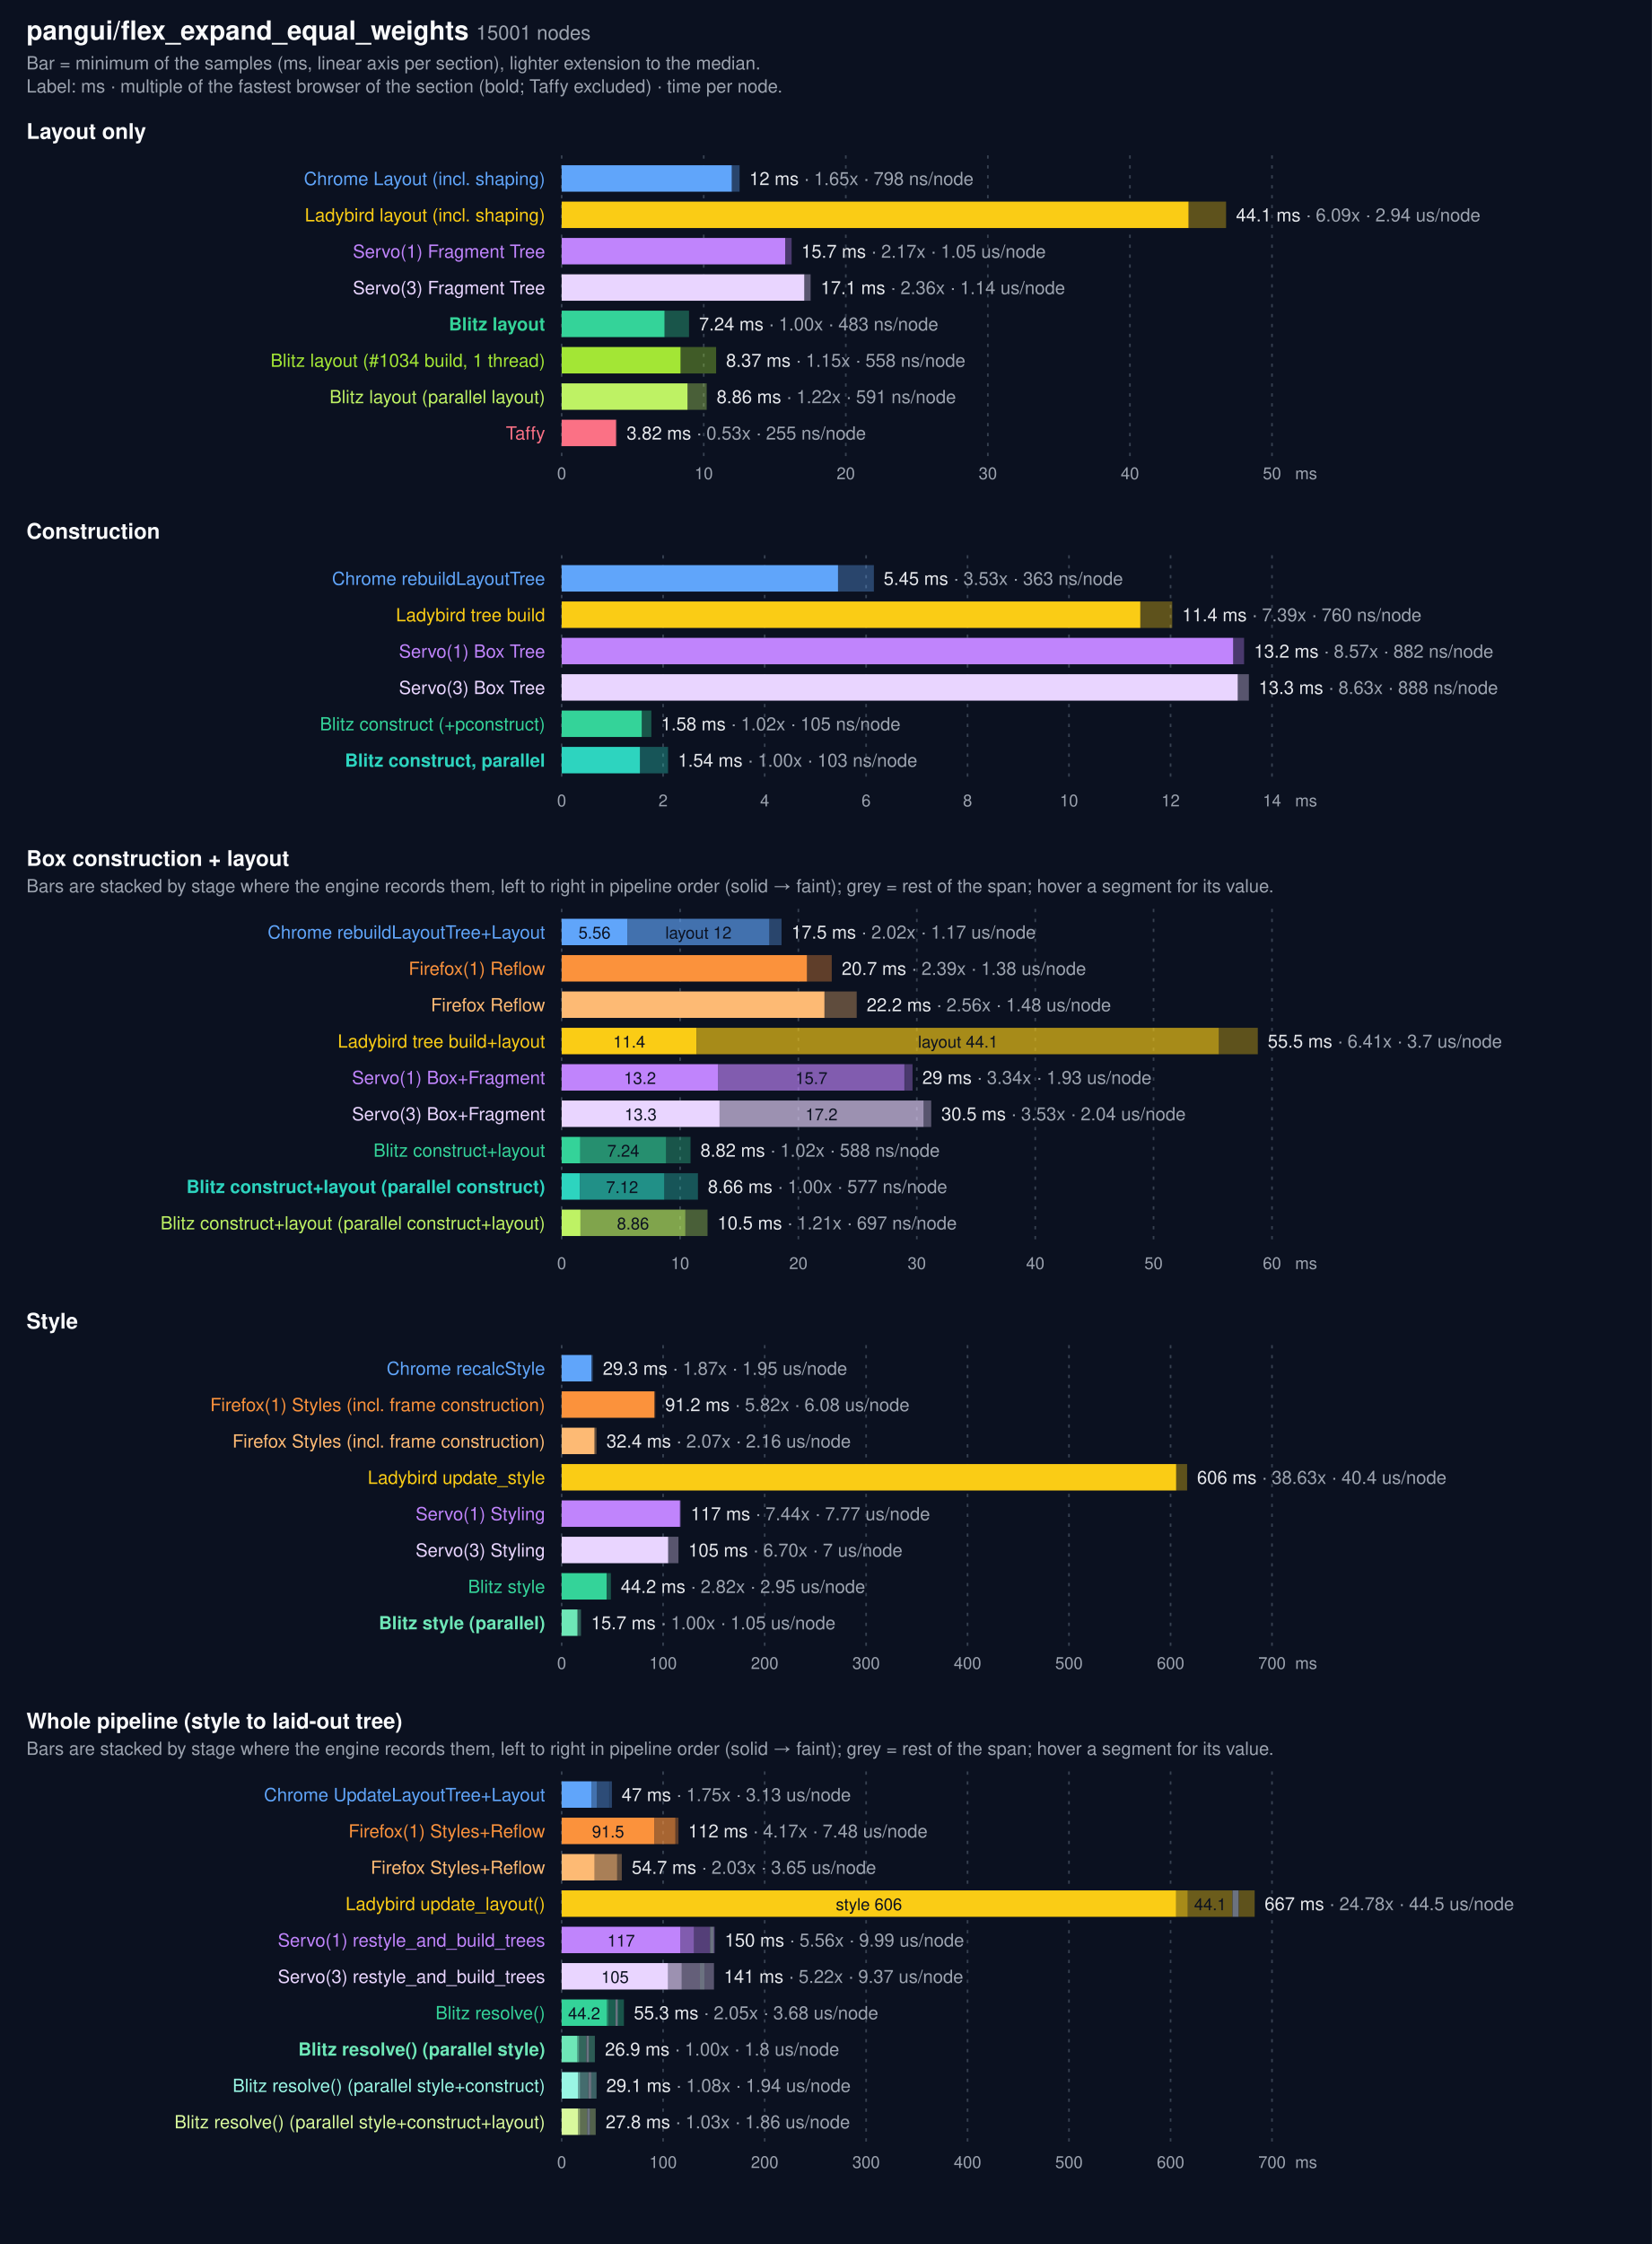
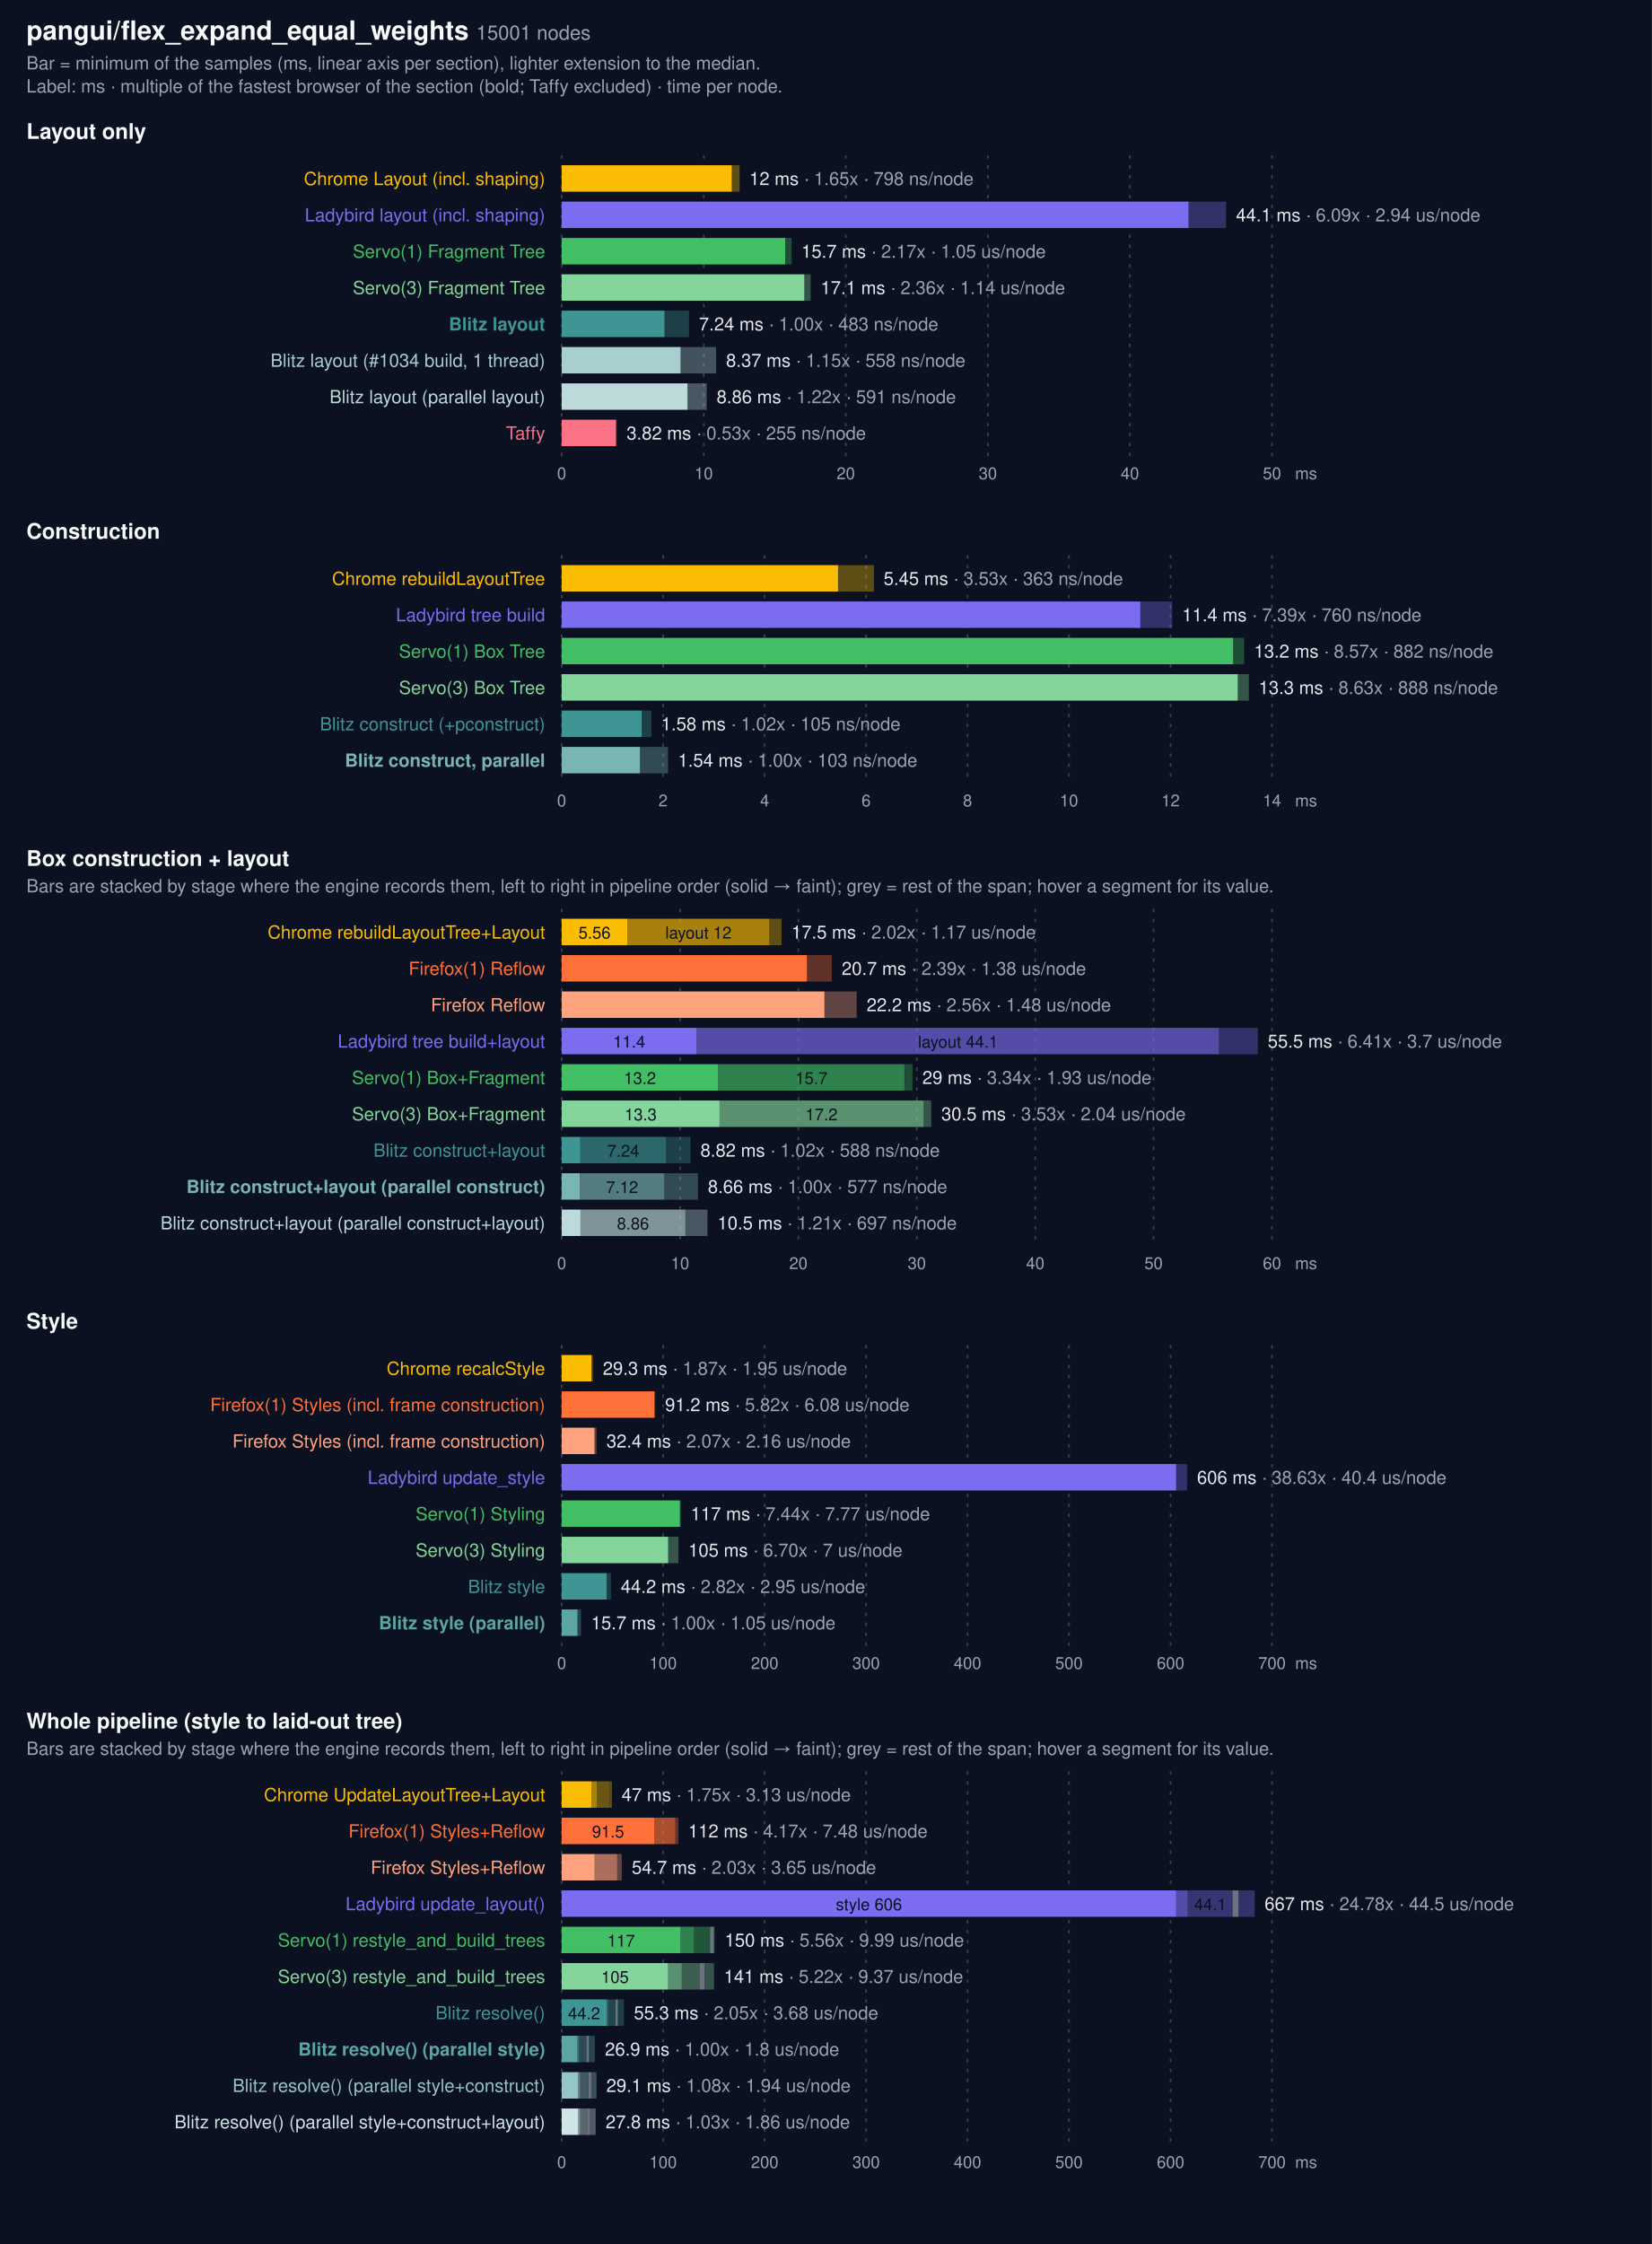
<svg xmlns="http://www.w3.org/2000/svg" width="1000" height="1358" viewBox="0 0 1000 1358" font-family="system-ui, -apple-system, Segoe UI, Helvetica, Arial, sans-serif">
  <rect width="1000" height="1358" fill="#0b1120" />
  <text x="16" y="24" fill="#f9fafb" font-size="16" font-weight="600">pangui/flex_expand_equal_weights <tspan fill="#9ca3af" font-size="12" font-weight="400">15001 nodes</tspan>
  </text>
  <text x="16" y="42" fill="#9ca3af" font-size="11">Bar = minimum of the samples (ms, linear axis per section), lighter extension to the median.</text>
  <text x="16" y="56" fill="#9ca3af" font-size="11">Label: ms · multiple of the fastest browser of the section (bold; Taffy excluded) · time per node.</text>
  <text x="16" y="84" fill="#f9fafb" font-size="13" font-weight="600">Layout only</text>
  <line x1="340.0" x2="340.0" y1="94" y2="276" stroke="#374151" stroke-dasharray="2 4" />
  <text x="340.0" y="290" fill="#9ca3af" font-size="10" text-anchor="middle">0</text>
  <line x1="426.0" x2="426.0" y1="94" y2="276" stroke="#374151" stroke-dasharray="2 4" />
  <text x="426.0" y="290" fill="#9ca3af" font-size="10" text-anchor="middle">10</text>
  <line x1="512.0" x2="512.0" y1="94" y2="276" stroke="#374151" stroke-dasharray="2 4" />
  <text x="512.0" y="290" fill="#9ca3af" font-size="10" text-anchor="middle">20</text>
  <line x1="598.0" x2="598.0" y1="94" y2="276" stroke="#374151" stroke-dasharray="2 4" />
  <text x="598.0" y="290" fill="#9ca3af" font-size="10" text-anchor="middle">30</text>
  <line x1="684.0" x2="684.0" y1="94" y2="276" stroke="#374151" stroke-dasharray="2 4" />
  <text x="684.0" y="290" fill="#9ca3af" font-size="10" text-anchor="middle">40</text>
  <line x1="770.0" x2="770.0" y1="94" y2="276" stroke="#374151" stroke-dasharray="2 4" />
  <text x="770.0" y="290" fill="#9ca3af" font-size="10" text-anchor="middle">50</text>
  <text x="784" y="290" fill="#9ca3af" font-size="10">ms</text>
-   <text x="330" y="112" fill="#60a5fa" font-size="11" text-anchor="end">Chrome Layout (incl. shaping)</text>
-   <rect x="340" y="100" width="103.0" height="16" fill="#60a5fa" />
-   <rect x="443.0" y="100" width="4.7" height="16" fill="#60a5fa" opacity="0.35" />
+   <text x="330" y="112" fill="#FBBC04" font-size="11" text-anchor="end">Chrome Layout (incl. shaping)</text>
+   <rect x="340" y="100" width="103.0" height="16" fill="#FBBC04" />
+   <rect x="443.0" y="100" width="4.7" height="16" fill="#FBBC04" opacity="0.35" />
  <text x="453.6" y="112" fill="#e5e7eb" font-size="11">12 ms <tspan fill="#9ca3af">· 1.65x · 798 ns/node</tspan>
  </text>
-   <text x="330" y="134" fill="#facc15" font-size="11" text-anchor="end">Ladybird layout (incl. shaping)</text>
-   <rect x="340" y="122" width="379.5" height="16" fill="#facc15" />
-   <rect x="719.5" y="122" width="22.7" height="16" fill="#facc15" opacity="0.35" />
+   <text x="330" y="134" fill="#7B6CF0" font-size="11" text-anchor="end">Ladybird layout (incl. shaping)</text>
+   <rect x="340" y="122" width="379.5" height="16" fill="#7B6CF0" />
+   <rect x="719.5" y="122" width="22.7" height="16" fill="#7B6CF0" opacity="0.35" />
  <text x="748.2" y="134" fill="#e5e7eb" font-size="11">44.1 ms <tspan fill="#9ca3af">· 6.09x · 2.94 us/node</tspan>
  </text>
-   <text x="330" y="156" fill="#c084fc" font-size="11" text-anchor="end">Servo(1) Fragment Tree</text>
-   <rect x="340" y="144" width="135.3" height="16" fill="#c084fc" />
-   <rect x="475.3" y="144" width="3.9" height="16" fill="#c084fc" opacity="0.35" />
+   <text x="330" y="156" fill="#42BE65" font-size="11" text-anchor="end">Servo(1) Fragment Tree</text>
+   <rect x="340" y="144" width="135.3" height="16" fill="#42BE65" />
+   <rect x="475.3" y="144" width="3.9" height="16" fill="#42BE65" opacity="0.35" />
  <text x="485.1" y="156" fill="#e5e7eb" font-size="11">15.7 ms <tspan fill="#9ca3af">· 2.17x · 1.05 us/node</tspan>
  </text>
-   <text x="330" y="178" fill="#e9d5ff" font-size="11" text-anchor="end">Servo(3) Fragment Tree</text>
-   <rect x="340" y="166" width="146.9" height="16" fill="#e9d5ff" />
-   <rect x="486.9" y="166" width="3.8" height="16" fill="#e9d5ff" opacity="0.35" />
+   <text x="330" y="178" fill="#84d59b" font-size="11" text-anchor="end">Servo(3) Fragment Tree</text>
+   <rect x="340" y="166" width="146.9" height="16" fill="#84d59b" />
+   <rect x="486.9" y="166" width="3.8" height="16" fill="#84d59b" opacity="0.35" />
  <text x="496.8" y="178" fill="#e5e7eb" font-size="11">17.1 ms <tspan fill="#9ca3af">· 2.36x · 1.14 us/node</tspan>
  </text>
-   <text x="330" y="200" fill="#34d399" font-size="11" text-anchor="end" font-weight="700">Blitz layout</text>
-   <rect x="340" y="188" width="62.3" height="16" fill="#34d399" />
-   <rect x="402.3" y="188" width="14.8" height="16" fill="#34d399" opacity="0.35" />
+   <text x="330" y="200" fill="#3E9593" font-size="11" text-anchor="end" font-weight="700">Blitz layout</text>
+   <rect x="340" y="188" width="62.3" height="16" fill="#3E9593" />
+   <rect x="402.3" y="188" width="14.8" height="16" fill="#3E9593" opacity="0.35" />
  <text x="423.1" y="200" fill="#e5e7eb" font-size="11">7.24 ms <tspan fill="#9ca3af">· 1.00x · 483 ns/node</tspan>
  </text>
-   <text x="330" y="222" fill="#a3e635" font-size="11" text-anchor="end">Blitz layout (#1034 build, 1 thread)</text>
-   <rect x="340" y="210" width="72.0" height="16" fill="#a3e635" />
-   <rect x="412.0" y="210" width="21.5" height="16" fill="#a3e635" opacity="0.35" />
+   <text x="330" y="222" fill="#a8cfce" font-size="11" text-anchor="end">Blitz layout (#1034 build, 1 thread)</text>
+   <rect x="340" y="210" width="72.0" height="16" fill="#a8cfce" />
+   <rect x="412.0" y="210" width="21.5" height="16" fill="#a8cfce" opacity="0.35" />
  <text x="439.5" y="222" fill="#e5e7eb" font-size="11">8.37 ms <tspan fill="#9ca3af">· 1.15x · 558 ns/node</tspan>
  </text>
-   <text x="330" y="244" fill="#bef264" font-size="11" text-anchor="end">Blitz layout (parallel layout)</text>
-   <rect x="340" y="232" width="76.2" height="16" fill="#bef264" />
-   <rect x="416.2" y="232" width="11.6" height="16" fill="#bef264" opacity="0.35" />
+   <text x="330" y="244" fill="#bbdad9" font-size="11" text-anchor="end">Blitz layout (parallel layout)</text>
+   <rect x="340" y="232" width="76.2" height="16" fill="#bbdad9" />
+   <rect x="416.2" y="232" width="11.6" height="16" fill="#bbdad9" opacity="0.35" />
  <text x="433.8" y="244" fill="#e5e7eb" font-size="11">8.86 ms <tspan fill="#9ca3af">· 1.22x · 591 ns/node</tspan>
  </text>
  <text x="330" y="266" fill="#fb7185" font-size="11" text-anchor="end">Taffy</text>
  <rect x="340" y="254" width="32.9" height="16" fill="#fb7185" />
  <rect x="372.9" y="254" width="0.4" height="16" fill="#fb7185" opacity="0.35" />
  <text x="379.3" y="266" fill="#e5e7eb" font-size="11">3.82 ms <tspan fill="#9ca3af">· 0.53x · 255 ns/node</tspan>
  </text>
  <text x="16" y="326" fill="#f9fafb" font-size="13" font-weight="600">Construction</text>
  <line x1="340.0" x2="340.0" y1="336" y2="474" stroke="#374151" stroke-dasharray="2 4" />
  <text x="340.0" y="488" fill="#9ca3af" font-size="10" text-anchor="middle">0</text>
  <line x1="401.4" x2="401.4" y1="336" y2="474" stroke="#374151" stroke-dasharray="2 4" />
  <text x="401.4" y="488" fill="#9ca3af" font-size="10" text-anchor="middle">2</text>
  <line x1="462.9" x2="462.9" y1="336" y2="474" stroke="#374151" stroke-dasharray="2 4" />
  <text x="462.9" y="488" fill="#9ca3af" font-size="10" text-anchor="middle">4</text>
  <line x1="524.3" x2="524.3" y1="336" y2="474" stroke="#374151" stroke-dasharray="2 4" />
  <text x="524.3" y="488" fill="#9ca3af" font-size="10" text-anchor="middle">6</text>
  <line x1="585.7" x2="585.7" y1="336" y2="474" stroke="#374151" stroke-dasharray="2 4" />
  <text x="585.7" y="488" fill="#9ca3af" font-size="10" text-anchor="middle">8</text>
  <line x1="647.1" x2="647.1" y1="336" y2="474" stroke="#374151" stroke-dasharray="2 4" />
  <text x="647.1" y="488" fill="#9ca3af" font-size="10" text-anchor="middle">10</text>
  <line x1="708.6" x2="708.6" y1="336" y2="474" stroke="#374151" stroke-dasharray="2 4" />
  <text x="708.6" y="488" fill="#9ca3af" font-size="10" text-anchor="middle">12</text>
  <line x1="770.0" x2="770.0" y1="336" y2="474" stroke="#374151" stroke-dasharray="2 4" />
  <text x="770.0" y="488" fill="#9ca3af" font-size="10" text-anchor="middle">14</text>
  <text x="784" y="488" fill="#9ca3af" font-size="10">ms</text>
-   <text x="330" y="354" fill="#60a5fa" font-size="11" text-anchor="end">Chrome rebuildLayoutTree</text>
-   <rect x="340" y="342" width="167.3" height="16" fill="#60a5fa" />
-   <rect x="507.3" y="342" width="21.7" height="16" fill="#60a5fa" opacity="0.35" />
+   <text x="330" y="354" fill="#FBBC04" font-size="11" text-anchor="end">Chrome rebuildLayoutTree</text>
+   <rect x="340" y="342" width="167.3" height="16" fill="#FBBC04" />
+   <rect x="507.3" y="342" width="21.7" height="16" fill="#FBBC04" opacity="0.35" />
  <text x="534.9" y="354" fill="#e5e7eb" font-size="11">5.45 ms <tspan fill="#9ca3af">· 3.53x · 363 ns/node</tspan>
  </text>
-   <text x="330" y="376" fill="#facc15" font-size="11" text-anchor="end">Ladybird tree build</text>
-   <rect x="340" y="364" width="350.3" height="16" fill="#facc15" />
-   <rect x="690.3" y="364" width="19.3" height="16" fill="#facc15" opacity="0.35" />
+   <text x="330" y="376" fill="#7B6CF0" font-size="11" text-anchor="end">Ladybird tree build</text>
+   <rect x="340" y="364" width="350.3" height="16" fill="#7B6CF0" />
+   <rect x="690.3" y="364" width="19.3" height="16" fill="#7B6CF0" opacity="0.35" />
  <text x="715.6" y="376" fill="#e5e7eb" font-size="11">11.4 ms <tspan fill="#9ca3af">· 7.39x · 760 ns/node</tspan>
  </text>
-   <text x="330" y="398" fill="#c084fc" font-size="11" text-anchor="end">Servo(1) Box Tree</text>
-   <rect x="340" y="386" width="406.5" height="16" fill="#c084fc" />
-   <rect x="746.5" y="386" width="6.6" height="16" fill="#c084fc" opacity="0.35" />
+   <text x="330" y="398" fill="#42BE65" font-size="11" text-anchor="end">Servo(1) Box Tree</text>
+   <rect x="340" y="386" width="406.5" height="16" fill="#42BE65" />
+   <rect x="746.5" y="386" width="6.6" height="16" fill="#42BE65" opacity="0.35" />
  <text x="759.1" y="398" fill="#e5e7eb" font-size="11">13.2 ms <tspan fill="#9ca3af">· 8.57x · 882 ns/node</tspan>
  </text>
-   <text x="330" y="420" fill="#e9d5ff" font-size="11" text-anchor="end">Servo(3) Box Tree</text>
-   <rect x="340" y="408" width="409.3" height="16" fill="#e9d5ff" />
-   <rect x="749.3" y="408" width="6.7" height="16" fill="#e9d5ff" opacity="0.35" />
+   <text x="330" y="420" fill="#84d59b" font-size="11" text-anchor="end">Servo(3) Box Tree</text>
+   <rect x="340" y="408" width="409.3" height="16" fill="#84d59b" />
+   <rect x="749.3" y="408" width="6.7" height="16" fill="#84d59b" opacity="0.35" />
  <text x="761.9" y="420" fill="#e5e7eb" font-size="11">13.3 ms <tspan fill="#9ca3af">· 8.63x · 888 ns/node</tspan>
  </text>
-   <text x="330" y="442" fill="#34d399" font-size="11" text-anchor="end">Blitz construct (+pconstruct)</text>
-   <rect x="340" y="430" width="48.5" height="16" fill="#34d399" />
-   <rect x="388.5" y="430" width="5.8" height="16" fill="#34d399" opacity="0.35" />
+   <text x="330" y="442" fill="#3E9593" font-size="11" text-anchor="end">Blitz construct (+pconstruct)</text>
+   <rect x="340" y="430" width="48.5" height="16" fill="#3E9593" />
+   <rect x="388.5" y="430" width="5.8" height="16" fill="#3E9593" opacity="0.35" />
  <text x="400.2" y="442" fill="#e5e7eb" font-size="11">1.58 ms <tspan fill="#9ca3af">· 1.02x · 105 ns/node</tspan>
  </text>
-   <text x="330" y="464" fill="#2dd4bf" font-size="11" text-anchor="end" font-weight="700">Blitz construct, parallel</text>
-   <rect x="340" y="452" width="47.4" height="16" fill="#2dd4bf" />
-   <rect x="387.4" y="452" width="17.0" height="16" fill="#2dd4bf" opacity="0.35" />
+   <text x="330" y="464" fill="#78b5b3" font-size="11" text-anchor="end" font-weight="700">Blitz construct, parallel</text>
+   <rect x="340" y="452" width="47.4" height="16" fill="#78b5b3" />
+   <rect x="387.4" y="452" width="17.0" height="16" fill="#78b5b3" opacity="0.35" />
  <text x="410.4" y="464" fill="#e5e7eb" font-size="11">1.54 ms <tspan fill="#9ca3af">· 1.00x · 103 ns/node</tspan>
  </text>
  <text x="16" y="524" fill="#f9fafb" font-size="13" font-weight="600">Box construction + layout</text>
  <text x="16" y="540" fill="#9ca3af" font-size="11">Bars are stacked by stage where the engine records them, left to right in pipeline order (solid → faint); grey = rest of the span; hover a segment for its value.</text>
  <line x1="340.0" x2="340.0" y1="550" y2="754" stroke="#374151" stroke-dasharray="2 4" />
  <text x="340.0" y="768" fill="#9ca3af" font-size="10" text-anchor="middle">0</text>
  <line x1="411.7" x2="411.7" y1="550" y2="754" stroke="#374151" stroke-dasharray="2 4" />
  <text x="411.7" y="768" fill="#9ca3af" font-size="10" text-anchor="middle">10</text>
  <line x1="483.3" x2="483.3" y1="550" y2="754" stroke="#374151" stroke-dasharray="2 4" />
  <text x="483.3" y="768" fill="#9ca3af" font-size="10" text-anchor="middle">20</text>
  <line x1="555.0" x2="555.0" y1="550" y2="754" stroke="#374151" stroke-dasharray="2 4" />
  <text x="555.0" y="768" fill="#9ca3af" font-size="10" text-anchor="middle">30</text>
  <line x1="626.7" x2="626.7" y1="550" y2="754" stroke="#374151" stroke-dasharray="2 4" />
  <text x="626.7" y="768" fill="#9ca3af" font-size="10" text-anchor="middle">40</text>
  <line x1="698.3" x2="698.3" y1="550" y2="754" stroke="#374151" stroke-dasharray="2 4" />
  <text x="698.3" y="768" fill="#9ca3af" font-size="10" text-anchor="middle">50</text>
  <line x1="770.0" x2="770.0" y1="550" y2="754" stroke="#374151" stroke-dasharray="2 4" />
  <text x="770.0" y="768" fill="#9ca3af" font-size="10" text-anchor="middle">60</text>
  <text x="784" y="768" fill="#9ca3af" font-size="10">ms</text>
-   <text x="330" y="568" fill="#60a5fa" font-size="11" text-anchor="end">Chrome rebuildLayoutTree+Layout</text>
-   <rect x="340.0" y="556" width="39.9" height="16" fill="#60a5fa" opacity="1.0" />
+   <text x="330" y="568" fill="#FBBC04" font-size="11" text-anchor="end">Chrome rebuildLayoutTree+Layout</text>
+   <rect x="340.0" y="556" width="39.9" height="16" fill="#FBBC04" opacity="1.0" />
  <text x="359.9" y="568" fill="#0b1120" font-size="10" text-anchor="middle">5.56</text>
-   <rect x="379.9" y="556" width="85.8" height="16" fill="#60a5fa" opacity="0.65" />
+   <rect x="379.9" y="556" width="85.8" height="16" fill="#FBBC04" opacity="0.65" />
  <text x="422.8" y="568" fill="#0b1120" font-size="10" text-anchor="middle">layout 12</text>
-   <rect x="465.7" y="556" width="7.4" height="16" fill="#60a5fa" opacity="0.35" />
+   <rect x="465.7" y="556" width="7.4" height="16" fill="#FBBC04" opacity="0.35" />
  <text x="479.1" y="568" fill="#e5e7eb" font-size="11">17.5 ms <tspan fill="#9ca3af">· 2.02x · 1.17 us/node</tspan>
  </text>
-   <text x="330" y="590" fill="#fb923c" font-size="11" text-anchor="end">Firefox(1) Reflow</text>
-   <rect x="340" y="578" width="148.5" height="16" fill="#fb923c" />
-   <rect x="488.5" y="578" width="15.0" height="16" fill="#fb923c" opacity="0.35" />
+   <text x="330" y="590" fill="#FF7139" font-size="11" text-anchor="end">Firefox(1) Reflow</text>
+   <rect x="340" y="578" width="148.5" height="16" fill="#FF7139" />
+   <rect x="488.5" y="578" width="15.0" height="16" fill="#FF7139" opacity="0.35" />
  <text x="509.5" y="590" fill="#e5e7eb" font-size="11">20.7 ms <tspan fill="#9ca3af">· 2.39x · 1.38 us/node</tspan>
  </text>
-   <text x="330" y="612" fill="#fdba74" font-size="11" text-anchor="end">Firefox Reflow</text>
-   <rect x="340" y="600" width="159.1" height="16" fill="#fdba74" />
-   <rect x="499.1" y="600" width="19.5" height="16" fill="#fdba74" opacity="0.35" />
+   <text x="330" y="612" fill="#ffa37e" font-size="11" text-anchor="end">Firefox Reflow</text>
+   <rect x="340" y="600" width="159.1" height="16" fill="#ffa37e" />
+   <rect x="499.1" y="600" width="19.5" height="16" fill="#ffa37e" opacity="0.35" />
  <text x="524.6" y="612" fill="#e5e7eb" font-size="11">22.2 ms <tspan fill="#9ca3af">· 2.56x · 1.48 us/node</tspan>
  </text>
-   <text x="330" y="634" fill="#facc15" font-size="11" text-anchor="end">Ladybird tree build+layout</text>
-   <rect x="340.0" y="622" width="81.7" height="16" fill="#facc15" opacity="1.0" />
+   <text x="330" y="634" fill="#7B6CF0" font-size="11" text-anchor="end">Ladybird tree build+layout</text>
+   <rect x="340.0" y="622" width="81.7" height="16" fill="#7B6CF0" opacity="1.0" />
  <text x="380.9" y="634" fill="#0b1120" font-size="10" text-anchor="middle">11.4</text>
-   <rect x="421.7" y="622" width="316.2" height="16" fill="#facc15" opacity="0.65" />
+   <rect x="421.7" y="622" width="316.2" height="16" fill="#7B6CF0" opacity="0.65" />
  <text x="579.9" y="634" fill="#0b1120" font-size="10" text-anchor="middle">layout 44.1</text>
  <rect x="738.0" y="622" width="0.0" height="16" fill="#6b7280" opacity="1.0" />
-   <rect x="738.0" y="622" width="23.4" height="16" fill="#facc15" opacity="0.35" />
+   <rect x="738.0" y="622" width="23.4" height="16" fill="#7B6CF0" opacity="0.35" />
  <text x="767.4" y="634" fill="#e5e7eb" font-size="11">55.5 ms <tspan fill="#9ca3af">· 6.41x · 3.7 us/node</tspan>
  </text>
-   <text x="330" y="656" fill="#c084fc" font-size="11" text-anchor="end">Servo(1) Box+Fragment</text>
-   <rect x="340.0" y="644" width="94.8" height="16" fill="#c084fc" opacity="1.0" />
+   <text x="330" y="656" fill="#42BE65" font-size="11" text-anchor="end">Servo(1) Box+Fragment</text>
+   <rect x="340.0" y="644" width="94.8" height="16" fill="#42BE65" opacity="1.0" />
  <text x="387.4" y="656" fill="#0b1120" font-size="10" text-anchor="middle">13.2</text>
-   <rect x="434.8" y="644" width="112.7" height="16" fill="#c084fc" opacity="0.65" />
+   <rect x="434.8" y="644" width="112.7" height="16" fill="#42BE65" opacity="0.65" />
  <text x="491.2" y="656" fill="#0b1120" font-size="10" text-anchor="middle">15.7</text>
-   <rect x="547.6" y="644" width="4.8" height="16" fill="#c084fc" opacity="0.35" />
+   <rect x="547.6" y="644" width="4.8" height="16" fill="#42BE65" opacity="0.35" />
  <text x="558.3" y="656" fill="#e5e7eb" font-size="11">29 ms <tspan fill="#9ca3af">· 3.34x · 1.93 us/node</tspan>
  </text>
-   <text x="330" y="678" fill="#e9d5ff" font-size="11" text-anchor="end">Servo(3) Box+Fragment</text>
-   <rect x="340.0" y="666" width="95.6" height="16" fill="#e9d5ff" opacity="1.0" />
+   <text x="330" y="678" fill="#84d59b" font-size="11" text-anchor="end">Servo(3) Box+Fragment</text>
+   <rect x="340.0" y="666" width="95.6" height="16" fill="#84d59b" opacity="1.0" />
  <text x="387.8" y="678" fill="#0b1120" font-size="10" text-anchor="middle">13.3</text>
-   <rect x="435.6" y="666" width="123.4" height="16" fill="#e9d5ff" opacity="0.65" />
+   <rect x="435.6" y="666" width="123.4" height="16" fill="#84d59b" opacity="0.65" />
  <text x="497.3" y="678" fill="#0b1120" font-size="10" text-anchor="middle">17.2</text>
-   <rect x="558.9" y="666" width="4.8" height="16" fill="#e9d5ff" opacity="0.35" />
+   <rect x="558.9" y="666" width="4.8" height="16" fill="#84d59b" opacity="0.35" />
  <text x="569.8" y="678" fill="#e5e7eb" font-size="11">30.5 ms <tspan fill="#9ca3af">· 3.53x · 2.04 us/node</tspan>
  </text>
-   <text x="330" y="700" fill="#34d399" font-size="11" text-anchor="end">Blitz construct+layout</text>
-   <rect x="340.0" y="688" width="11.3" height="16" fill="#34d399" opacity="1.0" />
-   <rect x="351.3" y="688" width="51.9" height="16" fill="#34d399" opacity="0.65" />
+   <text x="330" y="700" fill="#3E9593" font-size="11" text-anchor="end">Blitz construct+layout</text>
+   <rect x="340.0" y="688" width="11.3" height="16" fill="#3E9593" opacity="1.0" />
+   <rect x="351.3" y="688" width="51.9" height="16" fill="#3E9593" opacity="0.65" />
  <text x="377.3" y="700" fill="#0b1120" font-size="10" text-anchor="middle">7.24</text>
-   <rect x="403.2" y="688" width="14.8" height="16" fill="#34d399" opacity="0.35" />
+   <rect x="403.2" y="688" width="14.8" height="16" fill="#3E9593" opacity="0.35" />
  <text x="424.0" y="700" fill="#e5e7eb" font-size="11">8.82 ms <tspan fill="#9ca3af">· 1.02x · 588 ns/node</tspan>
  </text>
-   <text x="330" y="722" fill="#2dd4bf" font-size="11" text-anchor="end" font-weight="700">Blitz construct+layout (parallel construct)</text>
-   <rect x="340.0" y="710" width="11.1" height="16" fill="#2dd4bf" opacity="1.0" />
-   <rect x="351.1" y="710" width="51.0" height="16" fill="#2dd4bf" opacity="0.65" />
+   <text x="330" y="722" fill="#78b5b3" font-size="11" text-anchor="end" font-weight="700">Blitz construct+layout (parallel construct)</text>
+   <rect x="340.0" y="710" width="11.1" height="16" fill="#78b5b3" opacity="1.0" />
+   <rect x="351.1" y="710" width="51.0" height="16" fill="#78b5b3" opacity="0.65" />
  <text x="376.6" y="722" fill="#0b1120" font-size="10" text-anchor="middle">7.12</text>
-   <rect x="402.1" y="710" width="20.4" height="16" fill="#2dd4bf" opacity="0.35" />
+   <rect x="402.1" y="710" width="20.4" height="16" fill="#78b5b3" opacity="0.35" />
  <text x="428.5" y="722" fill="#e5e7eb" font-size="11">8.66 ms <tspan fill="#9ca3af">· 1.00x · 577 ns/node</tspan>
  </text>
-   <text x="330" y="744" fill="#bef264" font-size="11" text-anchor="end">Blitz construct+layout (parallel construct+layout)</text>
-   <rect x="340.0" y="732" width="11.4" height="16" fill="#bef264" opacity="1.0" />
-   <rect x="351.4" y="732" width="63.5" height="16" fill="#bef264" opacity="0.65" />
+   <text x="330" y="744" fill="#bbdad9" font-size="11" text-anchor="end">Blitz construct+layout (parallel construct+layout)</text>
+   <rect x="340.0" y="732" width="11.4" height="16" fill="#bbdad9" opacity="1.0" />
+   <rect x="351.4" y="732" width="63.5" height="16" fill="#bbdad9" opacity="0.65" />
  <text x="383.2" y="744" fill="#0b1120" font-size="10" text-anchor="middle">8.86</text>
-   <rect x="414.9" y="732" width="13.4" height="16" fill="#bef264" opacity="0.35" />
+   <rect x="414.9" y="732" width="13.4" height="16" fill="#bbdad9" opacity="0.35" />
  <text x="434.3" y="744" fill="#e5e7eb" font-size="11">10.5 ms <tspan fill="#9ca3af">· 1.21x · 697 ns/node</tspan>
  </text>
  <text x="16" y="804" fill="#f9fafb" font-size="13" font-weight="600">Style</text>
  <line x1="340.0" x2="340.0" y1="814" y2="996" stroke="#374151" stroke-dasharray="2 4" />
  <text x="340.0" y="1010" fill="#9ca3af" font-size="10" text-anchor="middle">0</text>
  <line x1="401.4" x2="401.4" y1="814" y2="996" stroke="#374151" stroke-dasharray="2 4" />
  <text x="401.4" y="1010" fill="#9ca3af" font-size="10" text-anchor="middle">100</text>
  <line x1="462.9" x2="462.9" y1="814" y2="996" stroke="#374151" stroke-dasharray="2 4" />
  <text x="462.9" y="1010" fill="#9ca3af" font-size="10" text-anchor="middle">200</text>
  <line x1="524.3" x2="524.3" y1="814" y2="996" stroke="#374151" stroke-dasharray="2 4" />
  <text x="524.3" y="1010" fill="#9ca3af" font-size="10" text-anchor="middle">300</text>
  <line x1="585.7" x2="585.7" y1="814" y2="996" stroke="#374151" stroke-dasharray="2 4" />
  <text x="585.7" y="1010" fill="#9ca3af" font-size="10" text-anchor="middle">400</text>
  <line x1="647.1" x2="647.1" y1="814" y2="996" stroke="#374151" stroke-dasharray="2 4" />
  <text x="647.1" y="1010" fill="#9ca3af" font-size="10" text-anchor="middle">500</text>
  <line x1="708.6" x2="708.6" y1="814" y2="996" stroke="#374151" stroke-dasharray="2 4" />
  <text x="708.6" y="1010" fill="#9ca3af" font-size="10" text-anchor="middle">600</text>
  <line x1="770.0" x2="770.0" y1="814" y2="996" stroke="#374151" stroke-dasharray="2 4" />
  <text x="770.0" y="1010" fill="#9ca3af" font-size="10" text-anchor="middle">700</text>
  <text x="784" y="1010" fill="#9ca3af" font-size="10">ms</text>
-   <text x="330" y="832" fill="#60a5fa" font-size="11" text-anchor="end">Chrome recalcStyle</text>
-   <rect x="340" y="820" width="18.0" height="16" fill="#60a5fa" />
-   <rect x="358.0" y="820" width="0.9" height="16" fill="#60a5fa" opacity="0.35" />
+   <text x="330" y="832" fill="#FBBC04" font-size="11" text-anchor="end">Chrome recalcStyle</text>
+   <rect x="340" y="820" width="18.0" height="16" fill="#FBBC04" />
+   <rect x="358.0" y="820" width="0.9" height="16" fill="#FBBC04" opacity="0.35" />
  <text x="364.9" y="832" fill="#e5e7eb" font-size="11">29.3 ms <tspan fill="#9ca3af">· 1.87x · 1.95 us/node</tspan>
  </text>
-   <text x="330" y="854" fill="#fb923c" font-size="11" text-anchor="end">Firefox(1) Styles (incl. frame construction)</text>
-   <rect x="340" y="842" width="56.1" height="16" fill="#fb923c" />
-   <rect x="396.1" y="842" width="0.6" height="16" fill="#fb923c" opacity="0.35" />
+   <text x="330" y="854" fill="#FF7139" font-size="11" text-anchor="end">Firefox(1) Styles (incl. frame construction)</text>
+   <rect x="340" y="842" width="56.1" height="16" fill="#FF7139" />
+   <rect x="396.1" y="842" width="0.6" height="16" fill="#FF7139" opacity="0.35" />
  <text x="402.6" y="854" fill="#e5e7eb" font-size="11">91.2 ms <tspan fill="#9ca3af">· 5.82x · 6.08 us/node</tspan>
  </text>
-   <text x="330" y="876" fill="#fdba74" font-size="11" text-anchor="end">Firefox Styles (incl. frame construction)</text>
-   <rect x="340" y="864" width="19.9" height="16" fill="#fdba74" />
-   <rect x="359.9" y="864" width="1.2" height="16" fill="#fdba74" opacity="0.35" />
+   <text x="330" y="876" fill="#ffa37e" font-size="11" text-anchor="end">Firefox Styles (incl. frame construction)</text>
+   <rect x="340" y="864" width="19.9" height="16" fill="#ffa37e" />
+   <rect x="359.9" y="864" width="1.2" height="16" fill="#ffa37e" opacity="0.35" />
  <text x="367.1" y="876" fill="#e5e7eb" font-size="11">32.4 ms <tspan fill="#9ca3af">· 2.07x · 2.16 us/node</tspan>
  </text>
-   <text x="330" y="898" fill="#facc15" font-size="11" text-anchor="end">Ladybird update_style</text>
-   <rect x="340" y="886" width="372.0" height="16" fill="#facc15" />
-   <rect x="712.0" y="886" width="6.6" height="16" fill="#facc15" opacity="0.35" />
+   <text x="330" y="898" fill="#7B6CF0" font-size="11" text-anchor="end">Ladybird update_style</text>
+   <rect x="340" y="886" width="372.0" height="16" fill="#7B6CF0" />
+   <rect x="712.0" y="886" width="6.6" height="16" fill="#7B6CF0" opacity="0.35" />
  <text x="724.6" y="898" fill="#e5e7eb" font-size="11">606 ms <tspan fill="#9ca3af">· 38.63x · 40.4 us/node</tspan>
  </text>
-   <text x="330" y="920" fill="#c084fc" font-size="11" text-anchor="end">Servo(1) Styling</text>
-   <rect x="340" y="908" width="71.6" height="16" fill="#c084fc" />
-   <rect x="411.6" y="908" width="0.5" height="16" fill="#c084fc" opacity="0.35" />
+   <text x="330" y="920" fill="#42BE65" font-size="11" text-anchor="end">Servo(1) Styling</text>
+   <rect x="340" y="908" width="71.6" height="16" fill="#42BE65" />
+   <rect x="411.6" y="908" width="0.5" height="16" fill="#42BE65" opacity="0.35" />
  <text x="418.1" y="920" fill="#e5e7eb" font-size="11">117 ms <tspan fill="#9ca3af">· 7.44x · 7.77 us/node</tspan>
  </text>
-   <text x="330" y="942" fill="#e9d5ff" font-size="11" text-anchor="end">Servo(3) Styling</text>
-   <rect x="340" y="930" width="64.5" height="16" fill="#e9d5ff" />
-   <rect x="404.5" y="930" width="6.2" height="16" fill="#e9d5ff" opacity="0.35" />
+   <text x="330" y="942" fill="#84d59b" font-size="11" text-anchor="end">Servo(3) Styling</text>
+   <rect x="340" y="930" width="64.5" height="16" fill="#84d59b" />
+   <rect x="404.5" y="930" width="6.2" height="16" fill="#84d59b" opacity="0.35" />
  <text x="416.7" y="942" fill="#e5e7eb" font-size="11">105 ms <tspan fill="#9ca3af">· 6.70x · 7 us/node</tspan>
  </text>
-   <text x="330" y="964" fill="#34d399" font-size="11" text-anchor="end">Blitz style</text>
-   <rect x="340" y="952" width="27.2" height="16" fill="#34d399" />
-   <rect x="367.2" y="952" width="2.6" height="16" fill="#34d399" opacity="0.35" />
+   <text x="330" y="964" fill="#3E9593" font-size="11" text-anchor="end">Blitz style</text>
+   <rect x="340" y="952" width="27.2" height="16" fill="#3E9593" />
+   <rect x="367.2" y="952" width="2.6" height="16" fill="#3E9593" opacity="0.35" />
  <text x="375.8" y="964" fill="#e5e7eb" font-size="11">44.2 ms <tspan fill="#9ca3af">· 2.82x · 2.95 us/node</tspan>
  </text>
-   <text x="330" y="986" fill="#6ee7b7" font-size="11" text-anchor="end" font-weight="700">Blitz style (parallel)</text>
-   <rect x="340" y="974" width="9.6" height="16" fill="#6ee7b7" />
-   <rect x="349.6" y="974" width="2.1" height="16" fill="#6ee7b7" opacity="0.35" />
+   <text x="330" y="986" fill="#5ba5a3" font-size="11" text-anchor="end" font-weight="700">Blitz style (parallel)</text>
+   <rect x="340" y="974" width="9.6" height="16" fill="#5ba5a3" />
+   <rect x="349.6" y="974" width="2.1" height="16" fill="#5ba5a3" opacity="0.35" />
  <text x="357.8" y="986" fill="#e5e7eb" font-size="11">15.7 ms <tspan fill="#9ca3af">· 1.00x · 1.05 us/node</tspan>
  </text>
  <text x="16" y="1046" fill="#f9fafb" font-size="13" font-weight="600">Whole pipeline (style to laid-out tree)</text>
  <text x="16" y="1062" fill="#9ca3af" font-size="11">Bars are stacked by stage where the engine records them, left to right in pipeline order (solid → faint); grey = rest of the span; hover a segment for its value.</text>
  <line x1="340.0" x2="340.0" y1="1072" y2="1298" stroke="#374151" stroke-dasharray="2 4" />
  <text x="340.0" y="1312" fill="#9ca3af" font-size="10" text-anchor="middle">0</text>
  <line x1="401.4" x2="401.4" y1="1072" y2="1298" stroke="#374151" stroke-dasharray="2 4" />
  <text x="401.4" y="1312" fill="#9ca3af" font-size="10" text-anchor="middle">100</text>
  <line x1="462.9" x2="462.9" y1="1072" y2="1298" stroke="#374151" stroke-dasharray="2 4" />
  <text x="462.9" y="1312" fill="#9ca3af" font-size="10" text-anchor="middle">200</text>
  <line x1="524.3" x2="524.3" y1="1072" y2="1298" stroke="#374151" stroke-dasharray="2 4" />
  <text x="524.3" y="1312" fill="#9ca3af" font-size="10" text-anchor="middle">300</text>
  <line x1="585.7" x2="585.7" y1="1072" y2="1298" stroke="#374151" stroke-dasharray="2 4" />
  <text x="585.7" y="1312" fill="#9ca3af" font-size="10" text-anchor="middle">400</text>
  <line x1="647.1" x2="647.1" y1="1072" y2="1298" stroke="#374151" stroke-dasharray="2 4" />
  <text x="647.1" y="1312" fill="#9ca3af" font-size="10" text-anchor="middle">500</text>
  <line x1="708.6" x2="708.6" y1="1072" y2="1298" stroke="#374151" stroke-dasharray="2 4" />
  <text x="708.6" y="1312" fill="#9ca3af" font-size="10" text-anchor="middle">600</text>
  <line x1="770.0" x2="770.0" y1="1072" y2="1298" stroke="#374151" stroke-dasharray="2 4" />
  <text x="770.0" y="1312" fill="#9ca3af" font-size="10" text-anchor="middle">700</text>
  <text x="784" y="1312" fill="#9ca3af" font-size="10">ms</text>
-   <text x="330" y="1090" fill="#60a5fa" font-size="11" text-anchor="end">Chrome UpdateLayoutTree+Layout</text>
-   <rect x="340.0" y="1078" width="18.0" height="16" fill="#60a5fa" opacity="1.0" />
-   <rect x="358.0" y="1078" width="3.3" height="16" fill="#60a5fa" opacity="0.65" />
-   <rect x="361.3" y="1078" width="7.5" height="16" fill="#60a5fa" opacity="0.4" />
+   <text x="330" y="1090" fill="#FBBC04" font-size="11" text-anchor="end">Chrome UpdateLayoutTree+Layout</text>
+   <rect x="340.0" y="1078" width="18.0" height="16" fill="#FBBC04" opacity="1.0" />
+   <rect x="358.0" y="1078" width="3.3" height="16" fill="#FBBC04" opacity="0.65" />
+   <rect x="361.3" y="1078" width="7.5" height="16" fill="#FBBC04" opacity="0.4" />
  <rect x="368.9" y="1078" width="0.0" height="16" fill="#6b7280" opacity="1.0" />
-   <rect x="368.9" y="1078" width="1.5" height="16" fill="#60a5fa" opacity="0.35" />
+   <rect x="368.9" y="1078" width="1.5" height="16" fill="#FBBC04" opacity="0.35" />
  <text x="376.3" y="1090" fill="#e5e7eb" font-size="11">47 ms <tspan fill="#9ca3af">· 1.75x · 3.13 us/node</tspan>
  </text>
-   <text x="330" y="1112" fill="#fb923c" font-size="11" text-anchor="end">Firefox(1) Styles+Reflow</text>
-   <rect x="340.0" y="1100" width="56.2" height="16" fill="#fb923c" opacity="1.0" />
+   <text x="330" y="1112" fill="#FF7139" font-size="11" text-anchor="end">Firefox(1) Styles+Reflow</text>
+   <rect x="340.0" y="1100" width="56.2" height="16" fill="#FF7139" opacity="1.0" />
  <text x="368.1" y="1112" fill="#0b1120" font-size="10" text-anchor="middle">91.5</text>
-   <rect x="396.2" y="1100" width="12.7" height="16" fill="#fb923c" opacity="0.65" />
-   <rect x="409.0" y="1100" width="1.7" height="16" fill="#fb923c" opacity="0.35" />
+   <rect x="396.2" y="1100" width="12.7" height="16" fill="#FF7139" opacity="0.65" />
+   <rect x="409.0" y="1100" width="1.7" height="16" fill="#FF7139" opacity="0.35" />
  <text x="416.6" y="1112" fill="#e5e7eb" font-size="11">112 ms <tspan fill="#9ca3af">· 4.17x · 7.48 us/node</tspan>
  </text>
-   <text x="330" y="1134" fill="#fdba74" font-size="11" text-anchor="end">Firefox Styles+Reflow</text>
-   <rect x="340.0" y="1122" width="20.0" height="16" fill="#fdba74" opacity="1.0" />
-   <rect x="360.0" y="1122" width="13.6" height="16" fill="#fdba74" opacity="0.65" />
-   <rect x="373.6" y="1122" width="2.8" height="16" fill="#fdba74" opacity="0.35" />
+   <text x="330" y="1134" fill="#ffa37e" font-size="11" text-anchor="end">Firefox Styles+Reflow</text>
+   <rect x="340.0" y="1122" width="20.0" height="16" fill="#ffa37e" opacity="1.0" />
+   <rect x="360.0" y="1122" width="13.6" height="16" fill="#ffa37e" opacity="0.65" />
+   <rect x="373.6" y="1122" width="2.8" height="16" fill="#ffa37e" opacity="0.35" />
  <text x="382.4" y="1134" fill="#e5e7eb" font-size="11">54.7 ms <tspan fill="#9ca3af">· 2.03x · 3.65 us/node</tspan>
  </text>
-   <text x="330" y="1156" fill="#facc15" font-size="11" text-anchor="end">Ladybird update_layout()</text>
-   <rect x="340.0" y="1144" width="372.0" height="16" fill="#facc15" opacity="1.0" />
+   <text x="330" y="1156" fill="#7B6CF0" font-size="11" text-anchor="end">Ladybird update_layout()</text>
+   <rect x="340.0" y="1144" width="372.0" height="16" fill="#7B6CF0" opacity="1.0" />
  <text x="526.0" y="1156" fill="#0b1120" font-size="10" text-anchor="middle">style 606</text>
-   <rect x="712.0" y="1144" width="7.0" height="16" fill="#facc15" opacity="0.65" />
-   <rect x="719.0" y="1144" width="27.1" height="16" fill="#facc15" opacity="0.4" />
+   <rect x="712.0" y="1144" width="7.0" height="16" fill="#7B6CF0" opacity="0.65" />
+   <rect x="719.0" y="1144" width="27.1" height="16" fill="#7B6CF0" opacity="0.4" />
  <text x="732.6" y="1156" fill="#0b1120" font-size="10" text-anchor="middle">44.1</text>
  <rect x="746.1" y="1144" width="3.7" height="16" fill="#6b7280" opacity="1.0" />
-   <rect x="749.9" y="1144" width="9.6" height="16" fill="#facc15" opacity="0.35" />
+   <rect x="749.9" y="1144" width="9.6" height="16" fill="#7B6CF0" opacity="0.35" />
  <text x="765.5" y="1156" fill="#e5e7eb" font-size="11">667 ms <tspan fill="#9ca3af">· 24.78x · 44.5 us/node</tspan>
  </text>
-   <text x="330" y="1178" fill="#c084fc" font-size="11" text-anchor="end">Servo(1) restyle_and_build_trees</text>
-   <rect x="340.0" y="1166" width="72.0" height="16" fill="#c084fc" opacity="1.0" />
+   <text x="330" y="1178" fill="#42BE65" font-size="11" text-anchor="end">Servo(1) restyle_and_build_trees</text>
+   <rect x="340.0" y="1166" width="72.0" height="16" fill="#42BE65" opacity="1.0" />
  <text x="376.0" y="1178" fill="#0b1120" font-size="10" text-anchor="middle">117</text>
-   <rect x="412.0" y="1166" width="8.1" height="16" fill="#c084fc" opacity="0.65" />
-   <rect x="420.1" y="1166" width="9.7" height="16" fill="#c084fc" opacity="0.4" />
+   <rect x="412.0" y="1166" width="8.1" height="16" fill="#42BE65" opacity="0.65" />
+   <rect x="420.1" y="1166" width="9.7" height="16" fill="#42BE65" opacity="0.4" />
  <rect x="429.8" y="1166" width="2.3" height="16" fill="#6b7280" opacity="1.0" />
-   <rect x="432.0" y="1166" width="0.6" height="16" fill="#c084fc" opacity="0.35" />
+   <rect x="432.0" y="1166" width="0.6" height="16" fill="#42BE65" opacity="0.35" />
  <text x="438.7" y="1178" fill="#e5e7eb" font-size="11">150 ms <tspan fill="#9ca3af">· 5.56x · 9.99 us/node</tspan>
  </text>
-   <text x="330" y="1200" fill="#e9d5ff" font-size="11" text-anchor="end">Servo(3) restyle_and_build_trees</text>
-   <rect x="340.0" y="1188" width="64.5" height="16" fill="#e9d5ff" opacity="1.0" />
+   <text x="330" y="1200" fill="#84d59b" font-size="11" text-anchor="end">Servo(3) restyle_and_build_trees</text>
+   <rect x="340.0" y="1188" width="64.5" height="16" fill="#84d59b" opacity="1.0" />
  <text x="372.3" y="1200" fill="#0b1120" font-size="10" text-anchor="middle">105</text>
-   <rect x="404.5" y="1188" width="8.2" height="16" fill="#e9d5ff" opacity="0.65" />
-   <rect x="412.7" y="1188" width="11.0" height="16" fill="#e9d5ff" opacity="0.4" />
+   <rect x="404.5" y="1188" width="8.2" height="16" fill="#84d59b" opacity="0.65" />
+   <rect x="412.7" y="1188" width="11.0" height="16" fill="#84d59b" opacity="0.4" />
  <rect x="423.7" y="1188" width="2.7" height="16" fill="#6b7280" opacity="1.0" />
-   <rect x="426.4" y="1188" width="5.8" height="16" fill="#e9d5ff" opacity="0.35" />
+   <rect x="426.4" y="1188" width="5.8" height="16" fill="#84d59b" opacity="0.35" />
  <text x="438.2" y="1200" fill="#e5e7eb" font-size="11">141 ms <tspan fill="#9ca3af">· 5.22x · 9.37 us/node</tspan>
  </text>
-   <text x="330" y="1222" fill="#34d399" font-size="11" text-anchor="end">Blitz resolve()</text>
-   <rect x="340.0" y="1210" width="27.2" height="16" fill="#34d399" opacity="1.0" />
+   <text x="330" y="1222" fill="#3E9593" font-size="11" text-anchor="end">Blitz resolve()</text>
+   <rect x="340.0" y="1210" width="27.2" height="16" fill="#3E9593" opacity="1.0" />
  <text x="353.6" y="1222" fill="#0b1120" font-size="10" text-anchor="middle">44.2</text>
-   <rect x="367.2" y="1210" width="1.0" height="16" fill="#34d399" opacity="0.65" />
-   <rect x="368.1" y="1210" width="4.5" height="16" fill="#34d399" opacity="0.4" />
+   <rect x="367.2" y="1210" width="1.0" height="16" fill="#3E9593" opacity="0.65" />
+   <rect x="368.1" y="1210" width="4.5" height="16" fill="#3E9593" opacity="0.4" />
  <rect x="372.6" y="1210" width="1.4" height="16" fill="#6b7280" opacity="1.0" />
-   <rect x="373.9" y="1210" width="3.8" height="16" fill="#34d399" opacity="0.35" />
+   <rect x="373.9" y="1210" width="3.8" height="16" fill="#3E9593" opacity="0.35" />
  <text x="383.7" y="1222" fill="#e5e7eb" font-size="11">55.3 ms <tspan fill="#9ca3af">· 2.05x · 3.68 us/node</tspan>
  </text>
-   <text x="330" y="1244" fill="#6ee7b7" font-size="11" text-anchor="end" font-weight="700">Blitz resolve() (parallel style)</text>
-   <rect x="340.0" y="1232" width="9.6" height="16" fill="#6ee7b7" opacity="1.0" />
-   <rect x="349.6" y="1232" width="1.1" height="16" fill="#6ee7b7" opacity="0.65" />
-   <rect x="350.8" y="1232" width="4.2" height="16" fill="#6ee7b7" opacity="0.4" />
+   <text x="330" y="1244" fill="#5ba5a3" font-size="11" text-anchor="end" font-weight="700">Blitz resolve() (parallel style)</text>
+   <rect x="340.0" y="1232" width="9.6" height="16" fill="#5ba5a3" opacity="1.0" />
+   <rect x="349.6" y="1232" width="1.1" height="16" fill="#5ba5a3" opacity="0.65" />
+   <rect x="350.8" y="1232" width="4.2" height="16" fill="#5ba5a3" opacity="0.4" />
  <rect x="355.0" y="1232" width="1.5" height="16" fill="#6b7280" opacity="1.0" />
-   <rect x="356.5" y="1232" width="3.6" height="16" fill="#6ee7b7" opacity="0.35" />
+   <rect x="356.5" y="1232" width="3.6" height="16" fill="#5ba5a3" opacity="0.35" />
  <text x="366.2" y="1244" fill="#e5e7eb" font-size="11">26.9 ms <tspan fill="#9ca3af">· 1.00x · 1.8 us/node</tspan>
  </text>
-   <text x="330" y="1266" fill="#99f6e4" font-size="11" text-anchor="end">Blitz resolve() (parallel style+construct)</text>
-   <rect x="340.0" y="1254" width="9.9" height="16" fill="#99f6e4" opacity="1.0" />
-   <rect x="349.9" y="1254" width="1.3" height="16" fill="#99f6e4" opacity="0.65" />
-   <rect x="351.2" y="1254" width="5.0" height="16" fill="#99f6e4" opacity="0.4" />
+   <text x="330" y="1266" fill="#95c5c4" font-size="11" text-anchor="end">Blitz resolve() (parallel style+construct)</text>
+   <rect x="340.0" y="1254" width="9.9" height="16" fill="#95c5c4" opacity="1.0" />
+   <rect x="349.9" y="1254" width="1.3" height="16" fill="#95c5c4" opacity="0.65" />
+   <rect x="351.2" y="1254" width="5.0" height="16" fill="#95c5c4" opacity="0.4" />
  <rect x="356.2" y="1254" width="1.7" height="16" fill="#6b7280" opacity="1.0" />
-   <rect x="357.9" y="1254" width="3.2" height="16" fill="#99f6e4" opacity="0.35" />
+   <rect x="357.9" y="1254" width="3.2" height="16" fill="#95c5c4" opacity="0.35" />
  <text x="367.0" y="1266" fill="#e5e7eb" font-size="11">29.1 ms <tspan fill="#9ca3af">· 1.08x · 1.94 us/node</tspan>
  </text>
-   <text x="330" y="1288" fill="#d9f99d" font-size="11" text-anchor="end">Blitz resolve() (parallel style+construct+layout)</text>
-   <rect x="340.0" y="1276" width="10.0" height="16" fill="#d9f99d" opacity="1.0" />
-   <rect x="350.0" y="1276" width="1.2" height="16" fill="#d9f99d" opacity="0.65" />
-   <rect x="351.2" y="1276" width="4.4" height="16" fill="#d9f99d" opacity="0.4" />
+   <text x="330" y="1288" fill="#cfe4e4" font-size="11" text-anchor="end">Blitz resolve() (parallel style+construct+layout)</text>
+   <rect x="340.0" y="1276" width="10.0" height="16" fill="#cfe4e4" opacity="1.0" />
+   <rect x="350.0" y="1276" width="1.2" height="16" fill="#cfe4e4" opacity="0.65" />
+   <rect x="351.2" y="1276" width="4.4" height="16" fill="#cfe4e4" opacity="0.4" />
  <rect x="355.5" y="1276" width="1.6" height="16" fill="#6b7280" opacity="1.0" />
-   <rect x="357.1" y="1276" width="3.5" height="16" fill="#d9f99d" opacity="0.35" />
+   <rect x="357.1" y="1276" width="3.5" height="16" fill="#cfe4e4" opacity="0.35" />
  <text x="366.6" y="1288" fill="#e5e7eb" font-size="11">27.8 ms <tspan fill="#9ca3af">· 1.03x · 1.86 us/node</tspan>
  </text>
</svg>
